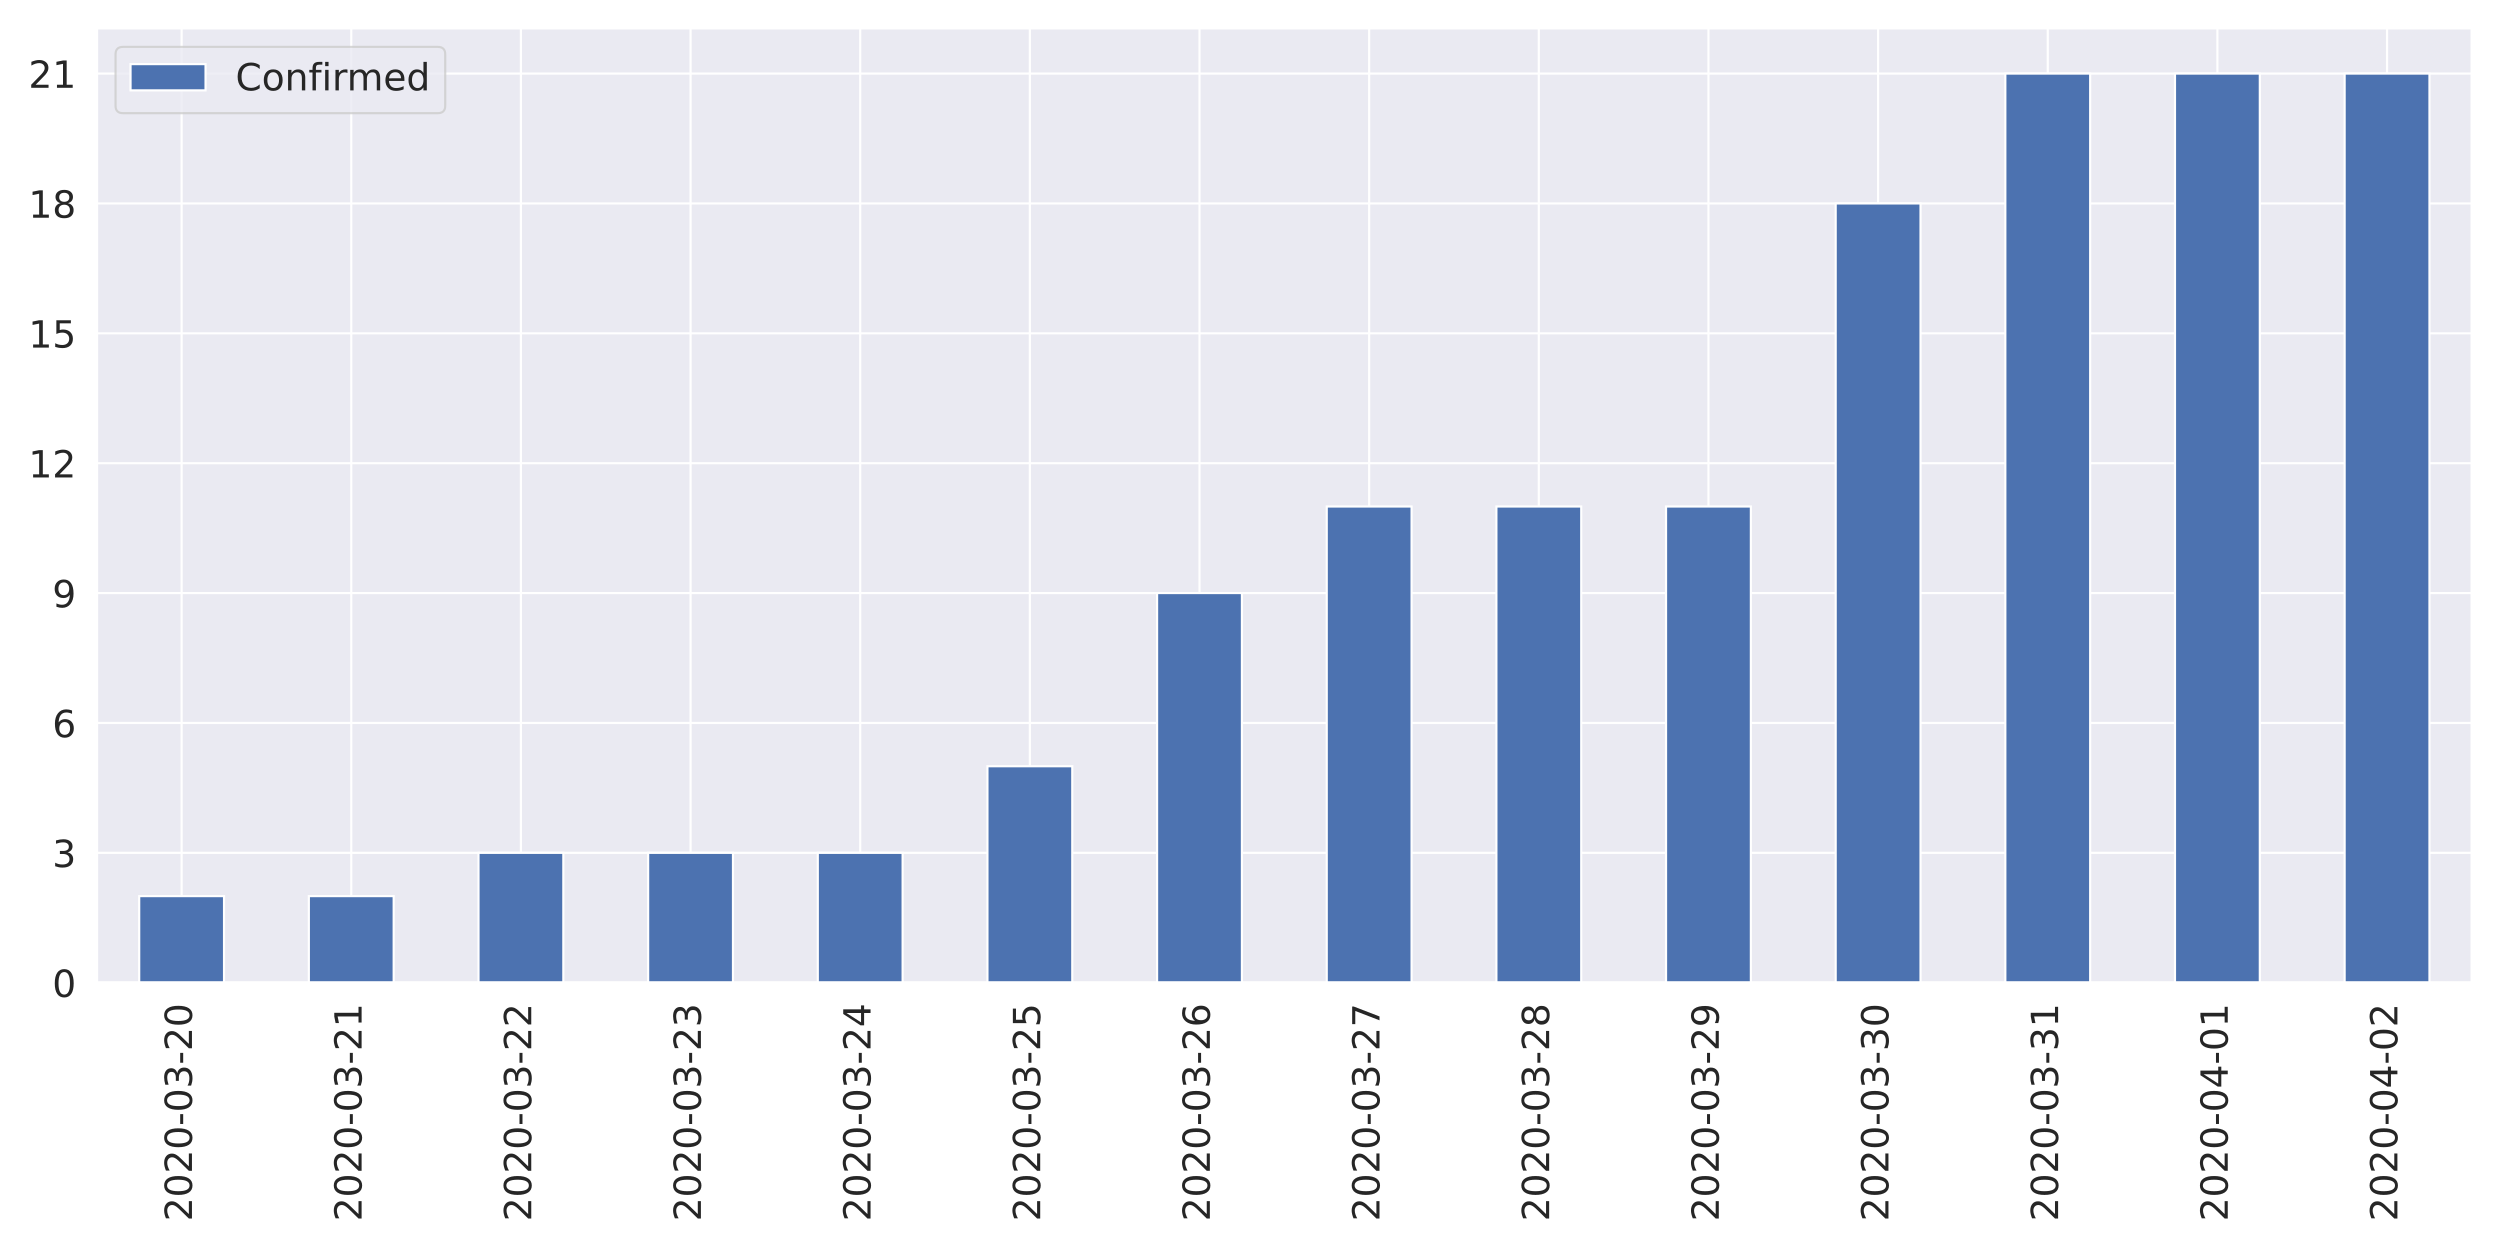
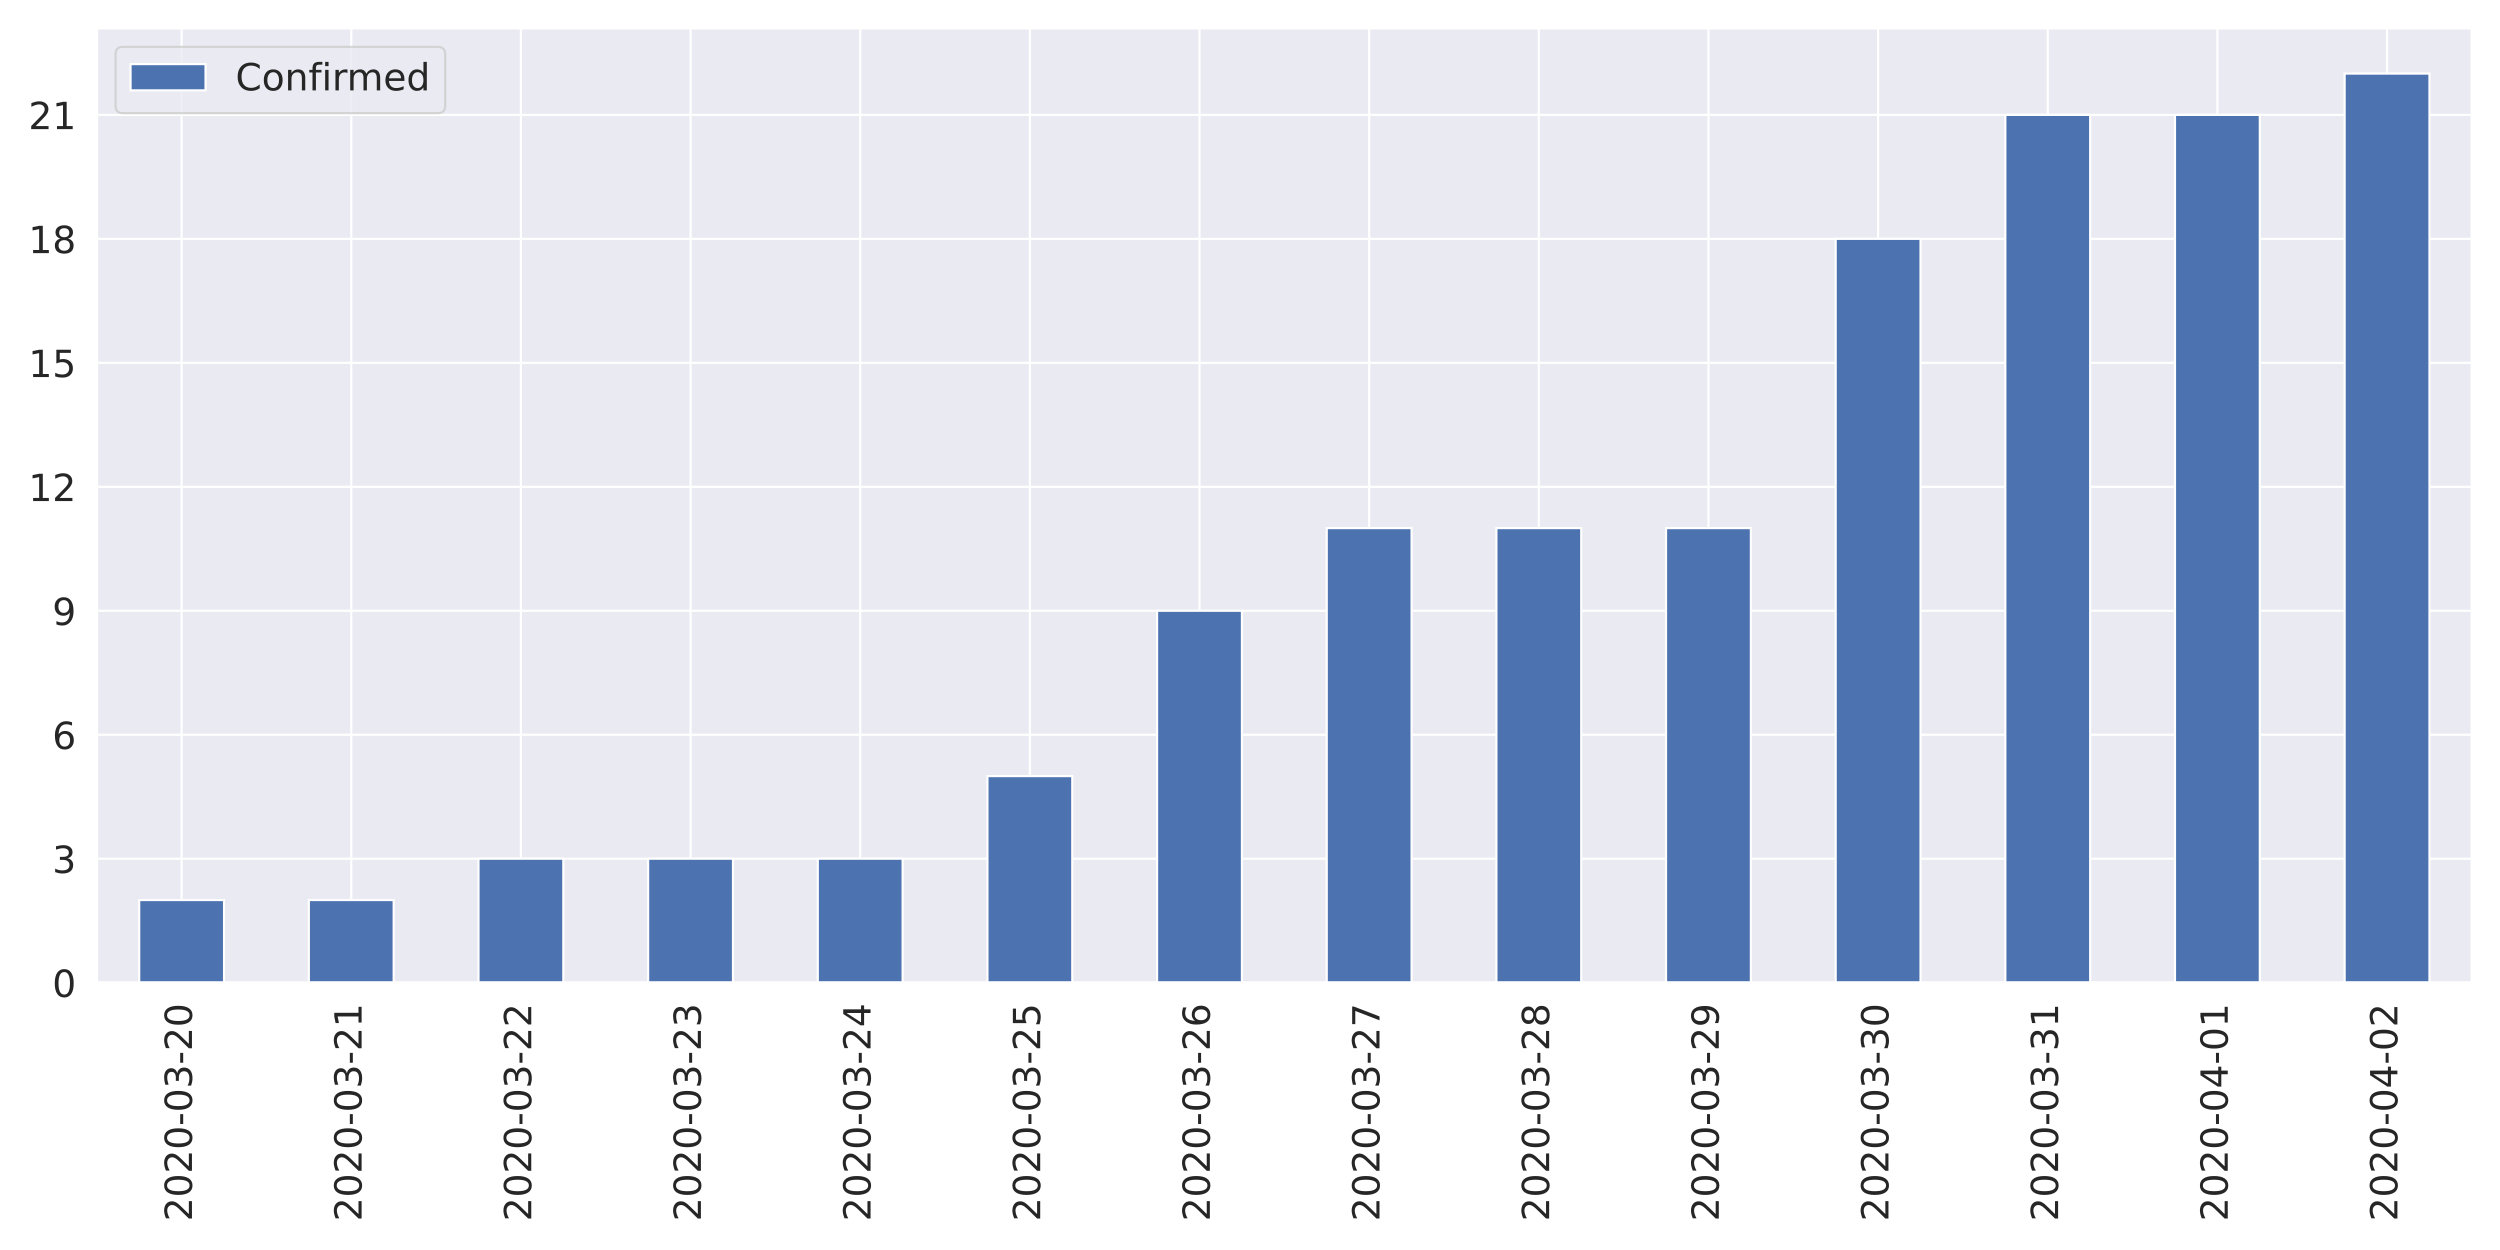
<svg xmlns="http://www.w3.org/2000/svg" xmlns:xlink="http://www.w3.org/1999/xlink" height="576pt" version="1.1" viewBox="0 0 1152 576" width="1152pt">
  <defs>
    <style type="text/css">
*{stroke-linecap:butt;stroke-linejoin:round;}
  </style>
  </defs>
  <g id="figure_1">
    <g id="patch_1">
      <path d="M 0 576  L 1152 576  L 1152 0  L 0 0  z " style="fill:#ffffff;" />
    </g>
    <g id="axes_1">
      <g id="patch_2">
        <path d="M 44.6 452.83  L 1139.04 452.83  L 1139.04 12.96  L 44.6 12.96  z " style="fill:#eaeaf2;" />
      </g>
      <g id="matplotlib.axis_1">
        <g id="xtick_1">
          <g id="line2d_1">
            <path clip-path="url(#pf73f8ee75b)" d="M 83.687 452.83  L 83.687 12.96  " style="fill:none;stroke:#ffffff;stroke-linecap:round;" />
          </g>
          <g id="text_1">
            <defs>
              <path d="M 19.188 8.297  L 53.609 8.297  L 53.609 0  L 7.328 0  L 7.328 8.297  Q 12.938 14.109 22.625 23.891  Q 32.328 33.688 34.812 36.531  Q 39.547 41.844 41.422 45.531  Q 43.312 49.219 43.312 52.781  Q 43.312 58.594 39.234 62.25  Q 35.156 65.922 28.609 65.922  Q 23.969 65.922 18.812 64.312  Q 13.672 62.703 7.812 59.422  L 7.812 69.391  Q 13.766 71.781 18.938 73  Q 24.125 74.219 28.422 74.219  Q 39.75 74.219 46.484 68.547  Q 53.219 62.891 53.219 53.422  Q 53.219 48.922 51.531 44.891  Q 49.859 40.875 45.406 35.406  Q 44.188 33.984 37.641 27.219  Q 31.109 20.453 19.188 8.297  z " id="DejaVuSans-50" />
              <path d="M 31.781 66.406  Q 24.172 66.406 20.328 58.906  Q 16.5 51.422 16.5 36.375  Q 16.5 21.391 20.328 13.891  Q 24.172 6.391 31.781 6.391  Q 39.453 6.391 43.281 13.891  Q 47.125 21.391 47.125 36.375  Q 47.125 51.422 43.281 58.906  Q 39.453 66.406 31.781 66.406  z M 31.781 74.219  Q 44.047 74.219 50.516 64.516  Q 56.984 54.828 56.984 36.375  Q 56.984 17.969 50.516 8.266  Q 44.047 -1.422 31.781 -1.422  Q 19.531 -1.422 13.062 8.266  Q 6.594 17.969 6.594 36.375  Q 6.594 54.828 13.062 64.516  Q 19.531 74.219 31.781 74.219  z " id="DejaVuSans-48" />
              <path d="M 4.891 31.391  L 31.203 31.391  L 31.203 23.391  L 4.891 23.391  z " id="DejaVuSans-45" />
              <path d="M 40.578 39.312  Q 47.656 37.797 51.625 33  Q 55.609 28.219 55.609 21.188  Q 55.609 10.406 48.188 4.484  Q 40.766 -1.422 27.094 -1.422  Q 22.516 -1.422 17.656 -0.516  Q 12.797 0.391 7.625 2.203  L 7.625 11.719  Q 11.719 9.328 16.594 8.109  Q 21.484 6.891 26.812 6.891  Q 36.078 6.891 40.938 10.547  Q 45.797 14.203 45.797 21.188  Q 45.797 27.641 41.281 31.266  Q 36.766 34.906 28.719 34.906  L 20.219 34.906  L 20.219 43.016  L 29.109 43.016  Q 36.375 43.016 40.234 45.922  Q 44.094 48.828 44.094 54.297  Q 44.094 59.906 40.109 62.906  Q 36.141 65.922 28.719 65.922  Q 24.656 65.922 20.016 65.031  Q 15.375 64.156 9.812 62.312  L 9.812 71.094  Q 15.438 72.656 20.344 73.438  Q 25.25 74.219 29.594 74.219  Q 40.828 74.219 47.359 69.109  Q 53.906 64.016 53.906 55.328  Q 53.906 49.266 50.438 45.094  Q 46.969 40.922 40.578 39.312  z " id="DejaVuSans-51" />
            </defs>
            <g style="fill:#262626;" transform="translate(88.45534 562.7538)rotate(-90)scale(0.1728 -0.1728)">
              <use xlink:href="#DejaVuSans-50" />
              <use x="63.623" xlink:href="#DejaVuSans-48" />
              <use x="127.246" xlink:href="#DejaVuSans-50" />
              <use x="190.869" xlink:href="#DejaVuSans-48" />
              <use x="254.492" xlink:href="#DejaVuSans-45" />
              <use x="290.576" xlink:href="#DejaVuSans-48" />
              <use x="354.199" xlink:href="#DejaVuSans-51" />
              <use x="417.822" xlink:href="#DejaVuSans-45" />
              <use x="453.906" xlink:href="#DejaVuSans-50" />
              <use x="517.529" xlink:href="#DejaVuSans-48" />
            </g>
          </g>
        </g>
        <g id="xtick_2">
          <g id="line2d_2">
            <path clip-path="url(#pf73f8ee75b)" d="M 161.861 452.83  L 161.861 12.96  " style="fill:none;stroke:#ffffff;stroke-linecap:round;" />
          </g>
          <g id="text_2">
            <defs>
              <path d="M 12.406 8.297  L 28.516 8.297  L 28.516 63.922  L 10.984 60.406  L 10.984 69.391  L 28.422 72.906  L 38.281 72.906  L 38.281 8.297  L 54.391 8.297  L 54.391 0  L 12.406 0  z " id="DejaVuSans-49" />
            </defs>
            <g style="fill:#262626;" transform="translate(166.6296 562.7538)rotate(-90)scale(0.1728 -0.1728)">
              <use xlink:href="#DejaVuSans-50" />
              <use x="63.623" xlink:href="#DejaVuSans-48" />
              <use x="127.246" xlink:href="#DejaVuSans-50" />
              <use x="190.869" xlink:href="#DejaVuSans-48" />
              <use x="254.492" xlink:href="#DejaVuSans-45" />
              <use x="290.576" xlink:href="#DejaVuSans-48" />
              <use x="354.199" xlink:href="#DejaVuSans-51" />
              <use x="417.822" xlink:href="#DejaVuSans-45" />
              <use x="453.906" xlink:href="#DejaVuSans-50" />
              <use x="517.529" xlink:href="#DejaVuSans-49" />
            </g>
          </g>
        </g>
        <g id="xtick_3">
          <g id="line2d_3">
            <path clip-path="url(#pf73f8ee75b)" d="M 240.036 452.83  L 240.036 12.96  " style="fill:none;stroke:#ffffff;stroke-linecap:round;" />
          </g>
          <g id="text_3">
            <g style="fill:#262626;" transform="translate(244.8039 562.7538)rotate(-90)scale(0.1728 -0.1728)">
              <use xlink:href="#DejaVuSans-50" />
              <use x="63.623" xlink:href="#DejaVuSans-48" />
              <use x="127.246" xlink:href="#DejaVuSans-50" />
              <use x="190.869" xlink:href="#DejaVuSans-48" />
              <use x="254.492" xlink:href="#DejaVuSans-45" />
              <use x="290.576" xlink:href="#DejaVuSans-48" />
              <use x="354.199" xlink:href="#DejaVuSans-51" />
              <use x="417.822" xlink:href="#DejaVuSans-45" />
              <use x="453.906" xlink:href="#DejaVuSans-50" />
              <use x="517.529" xlink:href="#DejaVuSans-50" />
            </g>
          </g>
        </g>
        <g id="xtick_4">
          <g id="line2d_4">
            <path clip-path="url(#pf73f8ee75b)" d="M 318.21 452.83  L 318.21 12.96  " style="fill:none;stroke:#ffffff;stroke-linecap:round;" />
          </g>
          <g id="text_4">
            <g style="fill:#262626;" transform="translate(322.9782 562.7538)rotate(-90)scale(0.1728 -0.1728)">
              <use xlink:href="#DejaVuSans-50" />
              <use x="63.623" xlink:href="#DejaVuSans-48" />
              <use x="127.246" xlink:href="#DejaVuSans-50" />
              <use x="190.869" xlink:href="#DejaVuSans-48" />
              <use x="254.492" xlink:href="#DejaVuSans-45" />
              <use x="290.576" xlink:href="#DejaVuSans-48" />
              <use x="354.199" xlink:href="#DejaVuSans-51" />
              <use x="417.822" xlink:href="#DejaVuSans-45" />
              <use x="453.906" xlink:href="#DejaVuSans-50" />
              <use x="517.529" xlink:href="#DejaVuSans-51" />
            </g>
          </g>
        </g>
        <g id="xtick_5">
          <g id="line2d_5">
            <path clip-path="url(#pf73f8ee75b)" d="M 396.384 452.83  L 396.384 12.96  " style="fill:none;stroke:#ffffff;stroke-linecap:round;" />
          </g>
          <g id="text_5">
            <defs>
              <path d="M 37.797 64.312  L 12.891 25.391  L 37.797 25.391  z M 35.203 72.906  L 47.609 72.906  L 47.609 25.391  L 58.016 25.391  L 58.016 17.188  L 47.609 17.188  L 47.609 0  L 37.797 0  L 37.797 17.188  L 4.891 17.188  L 4.891 26.703  z " id="DejaVuSans-52" />
            </defs>
            <g style="fill:#262626;" transform="translate(401.1525 562.7538)rotate(-90)scale(0.1728 -0.1728)">
              <use xlink:href="#DejaVuSans-50" />
              <use x="63.623" xlink:href="#DejaVuSans-48" />
              <use x="127.246" xlink:href="#DejaVuSans-50" />
              <use x="190.869" xlink:href="#DejaVuSans-48" />
              <use x="254.492" xlink:href="#DejaVuSans-45" />
              <use x="290.576" xlink:href="#DejaVuSans-48" />
              <use x="354.199" xlink:href="#DejaVuSans-51" />
              <use x="417.822" xlink:href="#DejaVuSans-45" />
              <use x="453.906" xlink:href="#DejaVuSans-50" />
              <use x="517.529" xlink:href="#DejaVuSans-52" />
            </g>
          </g>
        </g>
        <g id="xtick_6">
          <g id="line2d_6">
            <path clip-path="url(#pf73f8ee75b)" d="M 474.559 452.83  L 474.559 12.96  " style="fill:none;stroke:#ffffff;stroke-linecap:round;" />
          </g>
          <g id="text_6">
            <defs>
              <path d="M 10.797 72.906  L 49.516 72.906  L 49.516 64.594  L 19.828 64.594  L 19.828 46.734  Q 21.969 47.469 24.109 47.828  Q 26.266 48.188 28.422 48.188  Q 40.625 48.188 47.75 41.5  Q 54.891 34.812 54.891 23.391  Q 54.891 11.625 47.562 5.094  Q 40.234 -1.422 26.906 -1.422  Q 22.312 -1.422 17.547 -0.641  Q 12.797 0.141 7.719 1.703  L 7.719 11.625  Q 12.109 9.234 16.797 8.062  Q 21.484 6.891 26.703 6.891  Q 35.156 6.891 40.078 11.328  Q 45.016 15.766 45.016 23.391  Q 45.016 31 40.078 35.438  Q 35.156 39.891 26.703 39.891  Q 22.75 39.891 18.812 39.016  Q 14.891 38.141 10.797 36.281  z " id="DejaVuSans-53" />
            </defs>
            <g style="fill:#262626;" transform="translate(479.3268 562.7538)rotate(-90)scale(0.1728 -0.1728)">
              <use xlink:href="#DejaVuSans-50" />
              <use x="63.623" xlink:href="#DejaVuSans-48" />
              <use x="127.246" xlink:href="#DejaVuSans-50" />
              <use x="190.869" xlink:href="#DejaVuSans-48" />
              <use x="254.492" xlink:href="#DejaVuSans-45" />
              <use x="290.576" xlink:href="#DejaVuSans-48" />
              <use x="354.199" xlink:href="#DejaVuSans-51" />
              <use x="417.822" xlink:href="#DejaVuSans-45" />
              <use x="453.906" xlink:href="#DejaVuSans-50" />
              <use x="517.529" xlink:href="#DejaVuSans-53" />
            </g>
          </g>
        </g>
        <g id="xtick_7">
          <g id="line2d_7">
            <path clip-path="url(#pf73f8ee75b)" d="M 552.733 452.83  L 552.733 12.96  " style="fill:none;stroke:#ffffff;stroke-linecap:round;" />
          </g>
          <g id="text_7">
            <defs>
              <path d="M 33.016 40.375  Q 26.375 40.375 22.484 35.828  Q 18.609 31.297 18.609 23.391  Q 18.609 15.531 22.484 10.953  Q 26.375 6.391 33.016 6.391  Q 39.656 6.391 43.531 10.953  Q 47.406 15.531 47.406 23.391  Q 47.406 31.297 43.531 35.828  Q 39.656 40.375 33.016 40.375  z M 52.594 71.297  L 52.594 62.312  Q 48.875 64.062 45.094 64.984  Q 41.312 65.922 37.594 65.922  Q 27.828 65.922 22.672 59.328  Q 17.531 52.734 16.797 39.406  Q 19.672 43.656 24.016 45.922  Q 28.375 48.188 33.594 48.188  Q 44.578 48.188 50.953 41.516  Q 57.328 34.859 57.328 23.391  Q 57.328 12.156 50.688 5.359  Q 44.047 -1.422 33.016 -1.422  Q 20.359 -1.422 13.672 8.266  Q 6.984 17.969 6.984 36.375  Q 6.984 53.656 15.188 63.938  Q 23.391 74.219 37.203 74.219  Q 40.922 74.219 44.703 73.484  Q 48.484 72.75 52.594 71.297  z " id="DejaVuSans-54" />
            </defs>
            <g style="fill:#262626;" transform="translate(557.5011 562.7538)rotate(-90)scale(0.1728 -0.1728)">
              <use xlink:href="#DejaVuSans-50" />
              <use x="63.623" xlink:href="#DejaVuSans-48" />
              <use x="127.246" xlink:href="#DejaVuSans-50" />
              <use x="190.869" xlink:href="#DejaVuSans-48" />
              <use x="254.492" xlink:href="#DejaVuSans-45" />
              <use x="290.576" xlink:href="#DejaVuSans-48" />
              <use x="354.199" xlink:href="#DejaVuSans-51" />
              <use x="417.822" xlink:href="#DejaVuSans-45" />
              <use x="453.906" xlink:href="#DejaVuSans-50" />
              <use x="517.529" xlink:href="#DejaVuSans-54" />
            </g>
          </g>
        </g>
        <g id="xtick_8">
          <g id="line2d_8">
            <path clip-path="url(#pf73f8ee75b)" d="M 630.907 452.83  L 630.907 12.96  " style="fill:none;stroke:#ffffff;stroke-linecap:round;" />
          </g>
          <g id="text_8">
            <defs>
              <path d="M 8.203 72.906  L 55.078 72.906  L 55.078 68.703  L 28.609 0  L 18.312 0  L 43.219 64.594  L 8.203 64.594  z " id="DejaVuSans-55" />
            </defs>
            <g style="fill:#262626;" transform="translate(635.6753 562.7538)rotate(-90)scale(0.1728 -0.1728)">
              <use xlink:href="#DejaVuSans-50" />
              <use x="63.623" xlink:href="#DejaVuSans-48" />
              <use x="127.246" xlink:href="#DejaVuSans-50" />
              <use x="190.869" xlink:href="#DejaVuSans-48" />
              <use x="254.492" xlink:href="#DejaVuSans-45" />
              <use x="290.576" xlink:href="#DejaVuSans-48" />
              <use x="354.199" xlink:href="#DejaVuSans-51" />
              <use x="417.822" xlink:href="#DejaVuSans-45" />
              <use x="453.906" xlink:href="#DejaVuSans-50" />
              <use x="517.529" xlink:href="#DejaVuSans-55" />
            </g>
          </g>
        </g>
        <g id="xtick_9">
          <g id="line2d_9">
            <path clip-path="url(#pf73f8ee75b)" d="M 709.081 452.83  L 709.081 12.96  " style="fill:none;stroke:#ffffff;stroke-linecap:round;" />
          </g>
          <g id="text_9">
            <defs>
              <path d="M 31.781 34.625  Q 24.75 34.625 20.719 30.859  Q 16.703 27.094 16.703 20.516  Q 16.703 13.922 20.719 10.156  Q 24.75 6.391 31.781 6.391  Q 38.812 6.391 42.859 10.172  Q 46.922 13.969 46.922 20.516  Q 46.922 27.094 42.891 30.859  Q 38.875 34.625 31.781 34.625  z M 21.922 38.812  Q 15.578 40.375 12.031 44.719  Q 8.5 49.078 8.5 55.328  Q 8.5 64.062 14.719 69.141  Q 20.953 74.219 31.781 74.219  Q 42.672 74.219 48.875 69.141  Q 55.078 64.062 55.078 55.328  Q 55.078 49.078 51.531 44.719  Q 48 40.375 41.703 38.812  Q 48.828 37.156 52.797 32.312  Q 56.781 27.484 56.781 20.516  Q 56.781 9.906 50.312 4.234  Q 43.844 -1.422 31.781 -1.422  Q 19.734 -1.422 13.25 4.234  Q 6.781 9.906 6.781 20.516  Q 6.781 27.484 10.781 32.312  Q 14.797 37.156 21.922 38.812  z M 18.312 54.391  Q 18.312 48.734 21.844 45.562  Q 25.391 42.391 31.781 42.391  Q 38.141 42.391 41.719 45.562  Q 45.312 48.734 45.312 54.391  Q 45.312 60.062 41.719 63.234  Q 38.141 66.406 31.781 66.406  Q 25.391 66.406 21.844 63.234  Q 18.312 60.062 18.312 54.391  z " id="DejaVuSans-56" />
            </defs>
            <g style="fill:#262626;" transform="translate(713.8496 562.7538)rotate(-90)scale(0.1728 -0.1728)">
              <use xlink:href="#DejaVuSans-50" />
              <use x="63.623" xlink:href="#DejaVuSans-48" />
              <use x="127.246" xlink:href="#DejaVuSans-50" />
              <use x="190.869" xlink:href="#DejaVuSans-48" />
              <use x="254.492" xlink:href="#DejaVuSans-45" />
              <use x="290.576" xlink:href="#DejaVuSans-48" />
              <use x="354.199" xlink:href="#DejaVuSans-51" />
              <use x="417.822" xlink:href="#DejaVuSans-45" />
              <use x="453.906" xlink:href="#DejaVuSans-50" />
              <use x="517.529" xlink:href="#DejaVuSans-56" />
            </g>
          </g>
        </g>
        <g id="xtick_10">
          <g id="line2d_10">
            <path clip-path="url(#pf73f8ee75b)" d="M 787.256 452.83  L 787.256 12.96  " style="fill:none;stroke:#ffffff;stroke-linecap:round;" />
          </g>
          <g id="text_10">
            <defs>
              <path d="M 10.984 1.516  L 10.984 10.5  Q 14.703 8.734 18.5 7.812  Q 22.312 6.891 25.984 6.891  Q 35.75 6.891 40.891 13.453  Q 46.047 20.016 46.781 33.406  Q 43.953 29.203 39.594 26.953  Q 35.25 24.703 29.984 24.703  Q 19.047 24.703 12.672 31.312  Q 6.297 37.938 6.297 49.422  Q 6.297 60.641 12.938 67.422  Q 19.578 74.219 30.609 74.219  Q 43.266 74.219 49.922 64.516  Q 56.594 54.828 56.594 36.375  Q 56.594 19.141 48.406 8.859  Q 40.234 -1.422 26.422 -1.422  Q 22.703 -1.422 18.891 -0.688  Q 15.094 0.047 10.984 1.516  z M 30.609 32.422  Q 37.25 32.422 41.125 36.953  Q 45.016 41.5 45.016 49.422  Q 45.016 57.281 41.125 61.844  Q 37.25 66.406 30.609 66.406  Q 23.969 66.406 20.094 61.844  Q 16.219 57.281 16.219 49.422  Q 16.219 41.5 20.094 36.953  Q 23.969 32.422 30.609 32.422  z " id="DejaVuSans-57" />
            </defs>
            <g style="fill:#262626;" transform="translate(792.0239 562.7538)rotate(-90)scale(0.1728 -0.1728)">
              <use xlink:href="#DejaVuSans-50" />
              <use x="63.623" xlink:href="#DejaVuSans-48" />
              <use x="127.246" xlink:href="#DejaVuSans-50" />
              <use x="190.869" xlink:href="#DejaVuSans-48" />
              <use x="254.492" xlink:href="#DejaVuSans-45" />
              <use x="290.576" xlink:href="#DejaVuSans-48" />
              <use x="354.199" xlink:href="#DejaVuSans-51" />
              <use x="417.822" xlink:href="#DejaVuSans-45" />
              <use x="453.906" xlink:href="#DejaVuSans-50" />
              <use x="517.529" xlink:href="#DejaVuSans-57" />
            </g>
          </g>
        </g>
        <g id="xtick_11">
          <g id="line2d_11">
            <path clip-path="url(#pf73f8ee75b)" d="M 865.43 452.83  L 865.43 12.96  " style="fill:none;stroke:#ffffff;stroke-linecap:round;" />
          </g>
          <g id="text_11">
            <g style="fill:#262626;" transform="translate(870.1982 562.7538)rotate(-90)scale(0.1728 -0.1728)">
              <use xlink:href="#DejaVuSans-50" />
              <use x="63.623" xlink:href="#DejaVuSans-48" />
              <use x="127.246" xlink:href="#DejaVuSans-50" />
              <use x="190.869" xlink:href="#DejaVuSans-48" />
              <use x="254.492" xlink:href="#DejaVuSans-45" />
              <use x="290.576" xlink:href="#DejaVuSans-48" />
              <use x="354.199" xlink:href="#DejaVuSans-51" />
              <use x="417.822" xlink:href="#DejaVuSans-45" />
              <use x="453.906" xlink:href="#DejaVuSans-51" />
              <use x="517.529" xlink:href="#DejaVuSans-48" />
            </g>
          </g>
        </g>
        <g id="xtick_12">
          <g id="line2d_12">
            <path clip-path="url(#pf73f8ee75b)" d="M 943.604 452.83  L 943.604 12.96  " style="fill:none;stroke:#ffffff;stroke-linecap:round;" />
          </g>
          <g id="text_12">
            <g style="fill:#262626;" transform="translate(948.3725 562.7538)rotate(-90)scale(0.1728 -0.1728)">
              <use xlink:href="#DejaVuSans-50" />
              <use x="63.623" xlink:href="#DejaVuSans-48" />
              <use x="127.246" xlink:href="#DejaVuSans-50" />
              <use x="190.869" xlink:href="#DejaVuSans-48" />
              <use x="254.492" xlink:href="#DejaVuSans-45" />
              <use x="290.576" xlink:href="#DejaVuSans-48" />
              <use x="354.199" xlink:href="#DejaVuSans-51" />
              <use x="417.822" xlink:href="#DejaVuSans-45" />
              <use x="453.906" xlink:href="#DejaVuSans-51" />
              <use x="517.529" xlink:href="#DejaVuSans-49" />
            </g>
          </g>
        </g>
        <g id="xtick_13">
          <g id="line2d_13">
            <path clip-path="url(#pf73f8ee75b)" d="M 1021.779 452.83  L 1021.779 12.96  " style="fill:none;stroke:#ffffff;stroke-linecap:round;" />
          </g>
          <g id="text_13">
            <g style="fill:#262626;" transform="translate(1026.547 562.7538)rotate(-90)scale(0.1728 -0.1728)">
              <use xlink:href="#DejaVuSans-50" />
              <use x="63.623" xlink:href="#DejaVuSans-48" />
              <use x="127.246" xlink:href="#DejaVuSans-50" />
              <use x="190.869" xlink:href="#DejaVuSans-48" />
              <use x="254.492" xlink:href="#DejaVuSans-45" />
              <use x="290.576" xlink:href="#DejaVuSans-48" />
              <use x="354.199" xlink:href="#DejaVuSans-52" />
              <use x="417.822" xlink:href="#DejaVuSans-45" />
              <use x="453.906" xlink:href="#DejaVuSans-48" />
              <use x="517.529" xlink:href="#DejaVuSans-49" />
            </g>
          </g>
        </g>
        <g id="xtick_14">
          <g id="line2d_14">
            <path clip-path="url(#pf73f8ee75b)" d="M 1099.953 452.83  L 1099.953 12.96  " style="fill:none;stroke:#ffffff;stroke-linecap:round;" />
          </g>
          <g id="text_14">
            <g style="fill:#262626;" transform="translate(1104.721 562.7538)rotate(-90)scale(0.1728 -0.1728)">
              <use xlink:href="#DejaVuSans-50" />
              <use x="63.623" xlink:href="#DejaVuSans-48" />
              <use x="127.246" xlink:href="#DejaVuSans-50" />
              <use x="190.869" xlink:href="#DejaVuSans-48" />
              <use x="254.492" xlink:href="#DejaVuSans-45" />
              <use x="290.576" xlink:href="#DejaVuSans-48" />
              <use x="354.199" xlink:href="#DejaVuSans-52" />
              <use x="417.822" xlink:href="#DejaVuSans-45" />
              <use x="453.906" xlink:href="#DejaVuSans-48" />
              <use x="517.529" xlink:href="#DejaVuSans-50" />
            </g>
          </g>
        </g>
      </g>
      <g id="matplotlib.axis_2">
        <g id="ytick_1">
          <g id="line2d_15">
            <path clip-path="url(#pf73f8ee75b)" d="M 44.6 452.83  L 1139.04 452.83  " style="fill:none;stroke:#ffffff;stroke-linecap:round;" />
          </g>
          <g id="text_15">
            <g style="fill:#262626;" transform="translate(24.1056 459.3951)scale(0.1728 -0.1728)">
              <use xlink:href="#DejaVuSans-48" />
            </g>
          </g>
        </g>
        <g id="ytick_2">
          <g id="line2d_16">
-             <path clip-path="url(#pf73f8ee75b)" d="M 44.6 392.984  L 1139.04 392.984  " style="fill:none;stroke:#ffffff;stroke-linecap:round;" />
+             <path clip-path="url(#pf73f8ee75b)" d="M 44.6 395.704  L 1139.04 395.704  " style="fill:none;stroke:#ffffff;stroke-linecap:round;" />
          </g>
          <g id="text_16">
-             <g style="fill:#262626;" transform="translate(24.1056 399.5488)scale(0.1728 -0.1728)">
+             <g style="fill:#262626;" transform="translate(24.1056 402.2691)scale(0.1728 -0.1728)">
              <use xlink:href="#DejaVuSans-51" />
            </g>
          </g>
        </g>
        <g id="ytick_3">
          <g id="line2d_17">
-             <path clip-path="url(#pf73f8ee75b)" d="M 44.6 333.137  L 1139.04 333.137  " style="fill:none;stroke:#ffffff;stroke-linecap:round;" />
+             <path clip-path="url(#pf73f8ee75b)" d="M 44.6 338.578  L 1139.04 338.578  " style="fill:none;stroke:#ffffff;stroke-linecap:round;" />
          </g>
          <g id="text_17">
-             <g style="fill:#262626;" transform="translate(24.1056 339.7025)scale(0.1728 -0.1728)">
+             <g style="fill:#262626;" transform="translate(24.1056 345.1431)scale(0.1728 -0.1728)">
              <use xlink:href="#DejaVuSans-54" />
            </g>
          </g>
        </g>
        <g id="ytick_4">
          <g id="line2d_18">
-             <path clip-path="url(#pf73f8ee75b)" d="M 44.6 273.291  L 1139.04 273.291  " style="fill:none;stroke:#ffffff;stroke-linecap:round;" />
+             <path clip-path="url(#pf73f8ee75b)" d="M 44.6 281.452  L 1139.04 281.452  " style="fill:none;stroke:#ffffff;stroke-linecap:round;" />
          </g>
          <g id="text_18">
-             <g style="fill:#262626;" transform="translate(24.1056 279.8563)scale(0.1728 -0.1728)">
+             <g style="fill:#262626;" transform="translate(24.1056 288.0171)scale(0.1728 -0.1728)">
              <use xlink:href="#DejaVuSans-57" />
            </g>
          </g>
        </g>
        <g id="ytick_5">
          <g id="line2d_19">
-             <path clip-path="url(#pf73f8ee75b)" d="M 44.6 213.445  L 1139.04 213.445  " style="fill:none;stroke:#ffffff;stroke-linecap:round;" />
+             <path clip-path="url(#pf73f8ee75b)" d="M 44.6 224.326  L 1139.04 224.326  " style="fill:none;stroke:#ffffff;stroke-linecap:round;" />
          </g>
          <g id="text_19">
-             <g style="fill:#262626;" transform="translate(13.1112 220.01)scale(0.1728 -0.1728)">
+             <g style="fill:#262626;" transform="translate(13.1112 230.8912)scale(0.1728 -0.1728)">
              <use xlink:href="#DejaVuSans-49" />
              <use x="63.623" xlink:href="#DejaVuSans-50" />
            </g>
          </g>
        </g>
        <g id="ytick_6">
          <g id="line2d_20">
-             <path clip-path="url(#pf73f8ee75b)" d="M 44.6 153.599  L 1139.04 153.599  " style="fill:none;stroke:#ffffff;stroke-linecap:round;" />
+             <path clip-path="url(#pf73f8ee75b)" d="M 44.6 167.2  L 1139.04 167.2  " style="fill:none;stroke:#ffffff;stroke-linecap:round;" />
          </g>
          <g id="text_20">
-             <g style="fill:#262626;" transform="translate(13.1112 160.1638)scale(0.1728 -0.1728)">
+             <g style="fill:#262626;" transform="translate(13.1112 173.7652)scale(0.1728 -0.1728)">
              <use xlink:href="#DejaVuSans-49" />
              <use x="63.623" xlink:href="#DejaVuSans-53" />
            </g>
          </g>
        </g>
        <g id="ytick_7">
          <g id="line2d_21">
-             <path clip-path="url(#pf73f8ee75b)" d="M 44.6 93.752  L 1139.04 93.752  " style="fill:none;stroke:#ffffff;stroke-linecap:round;" />
+             <path clip-path="url(#pf73f8ee75b)" d="M 44.6 110.074  L 1139.04 110.074  " style="fill:none;stroke:#ffffff;stroke-linecap:round;" />
          </g>
          <g id="text_21">
-             <g style="fill:#262626;" transform="translate(13.1112 100.3175)scale(0.1728 -0.1728)">
+             <g style="fill:#262626;" transform="translate(13.1112 116.6392)scale(0.1728 -0.1728)">
              <use xlink:href="#DejaVuSans-49" />
              <use x="63.623" xlink:href="#DejaVuSans-56" />
            </g>
          </g>
        </g>
        <g id="ytick_8">
          <g id="line2d_22">
-             <path clip-path="url(#pf73f8ee75b)" d="M 44.6 33.906  L 1139.04 33.906  " style="fill:none;stroke:#ffffff;stroke-linecap:round;" />
+             <path clip-path="url(#pf73f8ee75b)" d="M 44.6 52.948  L 1139.04 52.948  " style="fill:none;stroke:#ffffff;stroke-linecap:round;" />
          </g>
          <g id="text_22">
-             <g style="fill:#262626;" transform="translate(13.1112 40.47124)scale(0.1728 -0.1728)">
+             <g style="fill:#262626;" transform="translate(13.1112 59.51323)scale(0.1728 -0.1728)">
              <use xlink:href="#DejaVuSans-50" />
              <use x="63.623" xlink:href="#DejaVuSans-49" />
            </g>
          </g>
        </g>
      </g>
      <g id="patch_3">
-         <path clip-path="url(#pf73f8ee75b)" d="M 64.144 452.83  L 103.231 452.83  L 103.231 412.932  L 64.144 412.932  z " style="fill:#4c72b0;stroke:#ffffff;stroke-linejoin:miter;" />
+         <path clip-path="url(#pf73f8ee75b)" d="M 64.144 452.83  L 103.231 452.83  L 103.231 414.746  L 64.144 414.746  z " style="fill:#4c72b0;stroke:#ffffff;stroke-linejoin:miter;" />
      </g>
      <g id="patch_4">
-         <path clip-path="url(#pf73f8ee75b)" d="M 142.318 452.83  L 181.405 452.83  L 181.405 412.932  L 142.318 412.932  z " style="fill:#4c72b0;stroke:#ffffff;stroke-linejoin:miter;" />
+         <path clip-path="url(#pf73f8ee75b)" d="M 142.318 452.83  L 181.405 452.83  L 181.405 414.746  L 142.318 414.746  z " style="fill:#4c72b0;stroke:#ffffff;stroke-linejoin:miter;" />
      </g>
      <g id="patch_5">
-         <path clip-path="url(#pf73f8ee75b)" d="M 220.492 452.83  L 259.579 452.83  L 259.579 392.984  L 220.492 392.984  z " style="fill:#4c72b0;stroke:#ffffff;stroke-linejoin:miter;" />
+         <path clip-path="url(#pf73f8ee75b)" d="M 220.492 452.83  L 259.579 452.83  L 259.579 395.704  L 220.492 395.704  z " style="fill:#4c72b0;stroke:#ffffff;stroke-linejoin:miter;" />
      </g>
      <g id="patch_6">
-         <path clip-path="url(#pf73f8ee75b)" d="M 298.666 452.83  L 337.754 452.83  L 337.754 392.984  L 298.666 392.984  z " style="fill:#4c72b0;stroke:#ffffff;stroke-linejoin:miter;" />
+         <path clip-path="url(#pf73f8ee75b)" d="M 298.666 452.83  L 337.754 452.83  L 337.754 395.704  L 298.666 395.704  z " style="fill:#4c72b0;stroke:#ffffff;stroke-linejoin:miter;" />
      </g>
      <g id="patch_7">
-         <path clip-path="url(#pf73f8ee75b)" d="M 376.841 452.83  L 415.928 452.83  L 415.928 392.984  L 376.841 392.984  z " style="fill:#4c72b0;stroke:#ffffff;stroke-linejoin:miter;" />
+         <path clip-path="url(#pf73f8ee75b)" d="M 376.841 452.83  L 415.928 452.83  L 415.928 395.704  L 376.841 395.704  z " style="fill:#4c72b0;stroke:#ffffff;stroke-linejoin:miter;" />
      </g>
      <g id="patch_8">
-         <path clip-path="url(#pf73f8ee75b)" d="M 455.015 452.83  L 494.102 452.83  L 494.102 353.086  L 455.015 353.086  z " style="fill:#4c72b0;stroke:#ffffff;stroke-linejoin:miter;" />
+         <path clip-path="url(#pf73f8ee75b)" d="M 455.015 452.83  L 494.102 452.83  L 494.102 357.62  L 455.015 357.62  z " style="fill:#4c72b0;stroke:#ffffff;stroke-linejoin:miter;" />
      </g>
      <g id="patch_9">
-         <path clip-path="url(#pf73f8ee75b)" d="M 533.189 452.83  L 572.276 452.83  L 572.276 273.291  L 533.189 273.291  z " style="fill:#4c72b0;stroke:#ffffff;stroke-linejoin:miter;" />
+         <path clip-path="url(#pf73f8ee75b)" d="M 533.189 452.83  L 572.276 452.83  L 572.276 281.452  L 533.189 281.452  z " style="fill:#4c72b0;stroke:#ffffff;stroke-linejoin:miter;" />
      </g>
      <g id="patch_10">
-         <path clip-path="url(#pf73f8ee75b)" d="M 611.364 452.83  L 650.451 452.83  L 650.451 233.394  L 611.364 233.394  z " style="fill:#4c72b0;stroke:#ffffff;stroke-linejoin:miter;" />
+         <path clip-path="url(#pf73f8ee75b)" d="M 611.364 452.83  L 650.451 452.83  L 650.451 243.368  L 611.364 243.368  z " style="fill:#4c72b0;stroke:#ffffff;stroke-linejoin:miter;" />
      </g>
      <g id="patch_11">
-         <path clip-path="url(#pf73f8ee75b)" d="M 689.538 452.83  L 728.625 452.83  L 728.625 233.394  L 689.538 233.394  z " style="fill:#4c72b0;stroke:#ffffff;stroke-linejoin:miter;" />
+         <path clip-path="url(#pf73f8ee75b)" d="M 689.538 452.83  L 728.625 452.83  L 728.625 243.368  L 689.538 243.368  z " style="fill:#4c72b0;stroke:#ffffff;stroke-linejoin:miter;" />
      </g>
      <g id="patch_12">
-         <path clip-path="url(#pf73f8ee75b)" d="M 767.712 452.83  L 806.799 452.83  L 806.799 233.394  L 767.712 233.394  z " style="fill:#4c72b0;stroke:#ffffff;stroke-linejoin:miter;" />
+         <path clip-path="url(#pf73f8ee75b)" d="M 767.712 452.83  L 806.799 452.83  L 806.799 243.368  L 767.712 243.368  z " style="fill:#4c72b0;stroke:#ffffff;stroke-linejoin:miter;" />
      </g>
      <g id="patch_13">
-         <path clip-path="url(#pf73f8ee75b)" d="M 845.886 452.83  L 884.974 452.83  L 884.974 93.752  L 845.886 93.752  z " style="fill:#4c72b0;stroke:#ffffff;stroke-linejoin:miter;" />
+         <path clip-path="url(#pf73f8ee75b)" d="M 845.886 452.83  L 884.974 452.83  L 884.974 110.074  L 845.886 110.074  z " style="fill:#4c72b0;stroke:#ffffff;stroke-linejoin:miter;" />
      </g>
      <g id="patch_14">
-         <path clip-path="url(#pf73f8ee75b)" d="M 924.061 452.83  L 963.148 452.83  L 963.148 33.906  L 924.061 33.906  z " style="fill:#4c72b0;stroke:#ffffff;stroke-linejoin:miter;" />
+         <path clip-path="url(#pf73f8ee75b)" d="M 924.061 452.83  L 963.148 452.83  L 963.148 52.948  L 924.061 52.948  z " style="fill:#4c72b0;stroke:#ffffff;stroke-linejoin:miter;" />
      </g>
      <g id="patch_15">
-         <path clip-path="url(#pf73f8ee75b)" d="M 1002.235 452.83  L 1041.322 452.83  L 1041.322 33.906  L 1002.235 33.906  z " style="fill:#4c72b0;stroke:#ffffff;stroke-linejoin:miter;" />
+         <path clip-path="url(#pf73f8ee75b)" d="M 1002.235 452.83  L 1041.322 452.83  L 1041.322 52.948  L 1002.235 52.948  z " style="fill:#4c72b0;stroke:#ffffff;stroke-linejoin:miter;" />
      </g>
      <g id="patch_16">
        <path clip-path="url(#pf73f8ee75b)" d="M 1080.409 452.83  L 1119.496 452.83  L 1119.496 33.906  L 1080.409 33.906  z " style="fill:#4c72b0;stroke:#ffffff;stroke-linejoin:miter;" />
      </g>
      <g id="patch_17">
        <path d="M 44.6 452.83  L 44.6 12.96  " style="fill:none;stroke:#ffffff;stroke-linecap:square;stroke-linejoin:miter;stroke-width:1.25;" />
      </g>
      <g id="patch_18">
        <path d="M 1139.04 452.83  L 1139.04 12.96  " style="fill:none;stroke:#ffffff;stroke-linecap:square;stroke-linejoin:miter;stroke-width:1.25;" />
      </g>
      <g id="patch_19">
        <path d="M 44.6 452.83  L 1139.04 452.83  " style="fill:none;stroke:#ffffff;stroke-linecap:square;stroke-linejoin:miter;stroke-width:1.25;" />
      </g>
      <g id="patch_20">
        <path d="M 44.6 12.96  L 1139.04 12.96  " style="fill:none;stroke:#ffffff;stroke-linecap:square;stroke-linejoin:miter;stroke-width:1.25;" />
      </g>
      <g id="legend_1">
        <g id="patch_21">
          <path d="M 56.696 52.148  L 201.702 52.148  Q 205.158 52.148 205.158 48.692  L 205.158 25.056  Q 205.158 21.6 201.702 21.6  L 56.696 21.6  Q 53.24 21.6 53.24 25.056  L 53.24 48.692  Q 53.24 52.148 56.696 52.148  z " style="fill:#eaeaf2;opacity:0.8;stroke:#cccccc;stroke-linejoin:miter;" />
        </g>
        <g id="patch_22">
          <path d="M 60.152 41.642  L 94.712 41.642  L 94.712 29.546  L 60.152 29.546  z " style="fill:#4c72b0;stroke:#ffffff;stroke-linejoin:miter;" />
        </g>
        <g id="text_23">
          <defs>
            <path d="M 64.406 67.281  L 64.406 56.891  Q 59.422 61.531 53.781 63.812  Q 48.141 66.109 41.797 66.109  Q 29.297 66.109 22.656 58.469  Q 16.016 50.828 16.016 36.375  Q 16.016 21.969 22.656 14.328  Q 29.297 6.688 41.797 6.688  Q 48.141 6.688 53.781 8.984  Q 59.422 11.281 64.406 15.922  L 64.406 5.609  Q 59.234 2.094 53.438 0.328  Q 47.656 -1.422 41.219 -1.422  Q 24.656 -1.422 15.125 8.703  Q 5.609 18.844 5.609 36.375  Q 5.609 53.953 15.125 64.078  Q 24.656 74.219 41.219 74.219  Q 47.75 74.219 53.531 72.484  Q 59.328 70.75 64.406 67.281  z " id="DejaVuSans-67" />
            <path d="M 30.609 48.391  Q 23.391 48.391 19.188 42.75  Q 14.984 37.109 14.984 27.297  Q 14.984 17.484 19.156 11.844  Q 23.344 6.203 30.609 6.203  Q 37.797 6.203 41.984 11.859  Q 46.188 17.531 46.188 27.297  Q 46.188 37.016 41.984 42.703  Q 37.797 48.391 30.609 48.391  z M 30.609 56  Q 42.328 56 49.016 48.375  Q 55.719 40.766 55.719 27.297  Q 55.719 13.875 49.016 6.219  Q 42.328 -1.422 30.609 -1.422  Q 18.844 -1.422 12.172 6.219  Q 5.516 13.875 5.516 27.297  Q 5.516 40.766 12.172 48.375  Q 18.844 56 30.609 56  z " id="DejaVuSans-111" />
            <path d="M 54.891 33.016  L 54.891 0  L 45.906 0  L 45.906 32.719  Q 45.906 40.484 42.875 44.328  Q 39.844 48.188 33.797 48.188  Q 26.516 48.188 22.312 43.547  Q 18.109 38.922 18.109 30.906  L 18.109 0  L 9.078 0  L 9.078 54.688  L 18.109 54.688  L 18.109 46.188  Q 21.344 51.125 25.703 53.562  Q 30.078 56 35.797 56  Q 45.219 56 50.047 50.172  Q 54.891 44.344 54.891 33.016  z " id="DejaVuSans-110" />
            <path d="M 37.109 75.984  L 37.109 68.5  L 28.516 68.5  Q 23.688 68.5 21.797 66.547  Q 19.922 64.594 19.922 59.516  L 19.922 54.688  L 34.719 54.688  L 34.719 47.703  L 19.922 47.703  L 19.922 0  L 10.891 0  L 10.891 47.703  L 2.297 47.703  L 2.297 54.688  L 10.891 54.688  L 10.891 58.5  Q 10.891 67.625 15.141 71.797  Q 19.391 75.984 28.609 75.984  z " id="DejaVuSans-102" />
            <path d="M 9.422 54.688  L 18.406 54.688  L 18.406 0  L 9.422 0  z M 9.422 75.984  L 18.406 75.984  L 18.406 64.594  L 9.422 64.594  z " id="DejaVuSans-105" />
            <path d="M 41.109 46.297  Q 39.594 47.172 37.812 47.578  Q 36.031 48 33.891 48  Q 26.266 48 22.188 43.047  Q 18.109 38.094 18.109 28.812  L 18.109 0  L 9.078 0  L 9.078 54.688  L 18.109 54.688  L 18.109 46.188  Q 20.953 51.172 25.484 53.578  Q 30.031 56 36.531 56  Q 37.453 56 38.578 55.875  Q 39.703 55.766 41.062 55.516  z " id="DejaVuSans-114" />
            <path d="M 52 44.188  Q 55.375 50.25 60.062 53.125  Q 64.75 56 71.094 56  Q 79.641 56 84.281 50.016  Q 88.922 44.047 88.922 33.016  L 88.922 0  L 79.891 0  L 79.891 32.719  Q 79.891 40.578 77.094 44.375  Q 74.312 48.188 68.609 48.188  Q 61.625 48.188 57.562 43.547  Q 53.516 38.922 53.516 30.906  L 53.516 0  L 44.484 0  L 44.484 32.719  Q 44.484 40.625 41.703 44.406  Q 38.922 48.188 33.109 48.188  Q 26.219 48.188 22.156 43.531  Q 18.109 38.875 18.109 30.906  L 18.109 0  L 9.078 0  L 9.078 54.688  L 18.109 54.688  L 18.109 46.188  Q 21.188 51.219 25.484 53.609  Q 29.781 56 35.688 56  Q 41.656 56 45.828 52.969  Q 50 49.953 52 44.188  z " id="DejaVuSans-109" />
            <path d="M 56.203 29.594  L 56.203 25.203  L 14.891 25.203  Q 15.484 15.922 20.484 11.062  Q 25.484 6.203 34.422 6.203  Q 39.594 6.203 44.453 7.469  Q 49.312 8.734 54.109 11.281  L 54.109 2.781  Q 49.266 0.734 44.188 -0.344  Q 39.109 -1.422 33.891 -1.422  Q 20.797 -1.422 13.156 6.188  Q 5.516 13.812 5.516 26.812  Q 5.516 40.234 12.766 48.109  Q 20.016 56 32.328 56  Q 43.359 56 49.781 48.891  Q 56.203 41.797 56.203 29.594  z M 47.219 32.234  Q 47.125 39.594 43.094 43.984  Q 39.062 48.391 32.422 48.391  Q 24.906 48.391 20.391 44.141  Q 15.875 39.891 15.188 32.172  z " id="DejaVuSans-101" />
            <path d="M 45.406 46.391  L 45.406 75.984  L 54.391 75.984  L 54.391 0  L 45.406 0  L 45.406 8.203  Q 42.578 3.328 38.25 0.953  Q 33.938 -1.422 27.875 -1.422  Q 17.969 -1.422 11.734 6.484  Q 5.516 14.406 5.516 27.297  Q 5.516 40.188 11.734 48.094  Q 17.969 56 27.875 56  Q 33.938 56 38.25 53.625  Q 42.578 51.266 45.406 46.391  z M 14.797 27.297  Q 14.797 17.391 18.875 11.75  Q 22.953 6.109 30.078 6.109  Q 37.203 6.109 41.297 11.75  Q 45.406 17.391 45.406 27.297  Q 45.406 37.203 41.297 42.844  Q 37.203 48.484 30.078 48.484  Q 22.953 48.484 18.875 42.844  Q 14.797 37.203 14.797 27.297  z " id="DejaVuSans-100" />
          </defs>
          <g style="fill:#262626;" transform="translate(108.536 41.6421)scale(0.1728 -0.1728)">
            <use xlink:href="#DejaVuSans-67" />
            <use x="69.824" xlink:href="#DejaVuSans-111" />
            <use x="131.006" xlink:href="#DejaVuSans-110" />
            <use x="194.385" xlink:href="#DejaVuSans-102" />
            <use x="229.59" xlink:href="#DejaVuSans-105" />
            <use x="257.373" xlink:href="#DejaVuSans-114" />
            <use x="296.736" xlink:href="#DejaVuSans-109" />
            <use x="394.148" xlink:href="#DejaVuSans-101" />
            <use x="455.672" xlink:href="#DejaVuSans-100" />
          </g>
        </g>
      </g>
    </g>
  </g>
  <defs>
    <clipPath id="pf73f8ee75b">
      <rect height="439.87" width="1094.44" x="44.6" y="12.96" />
    </clipPath>
  </defs>
</svg>
